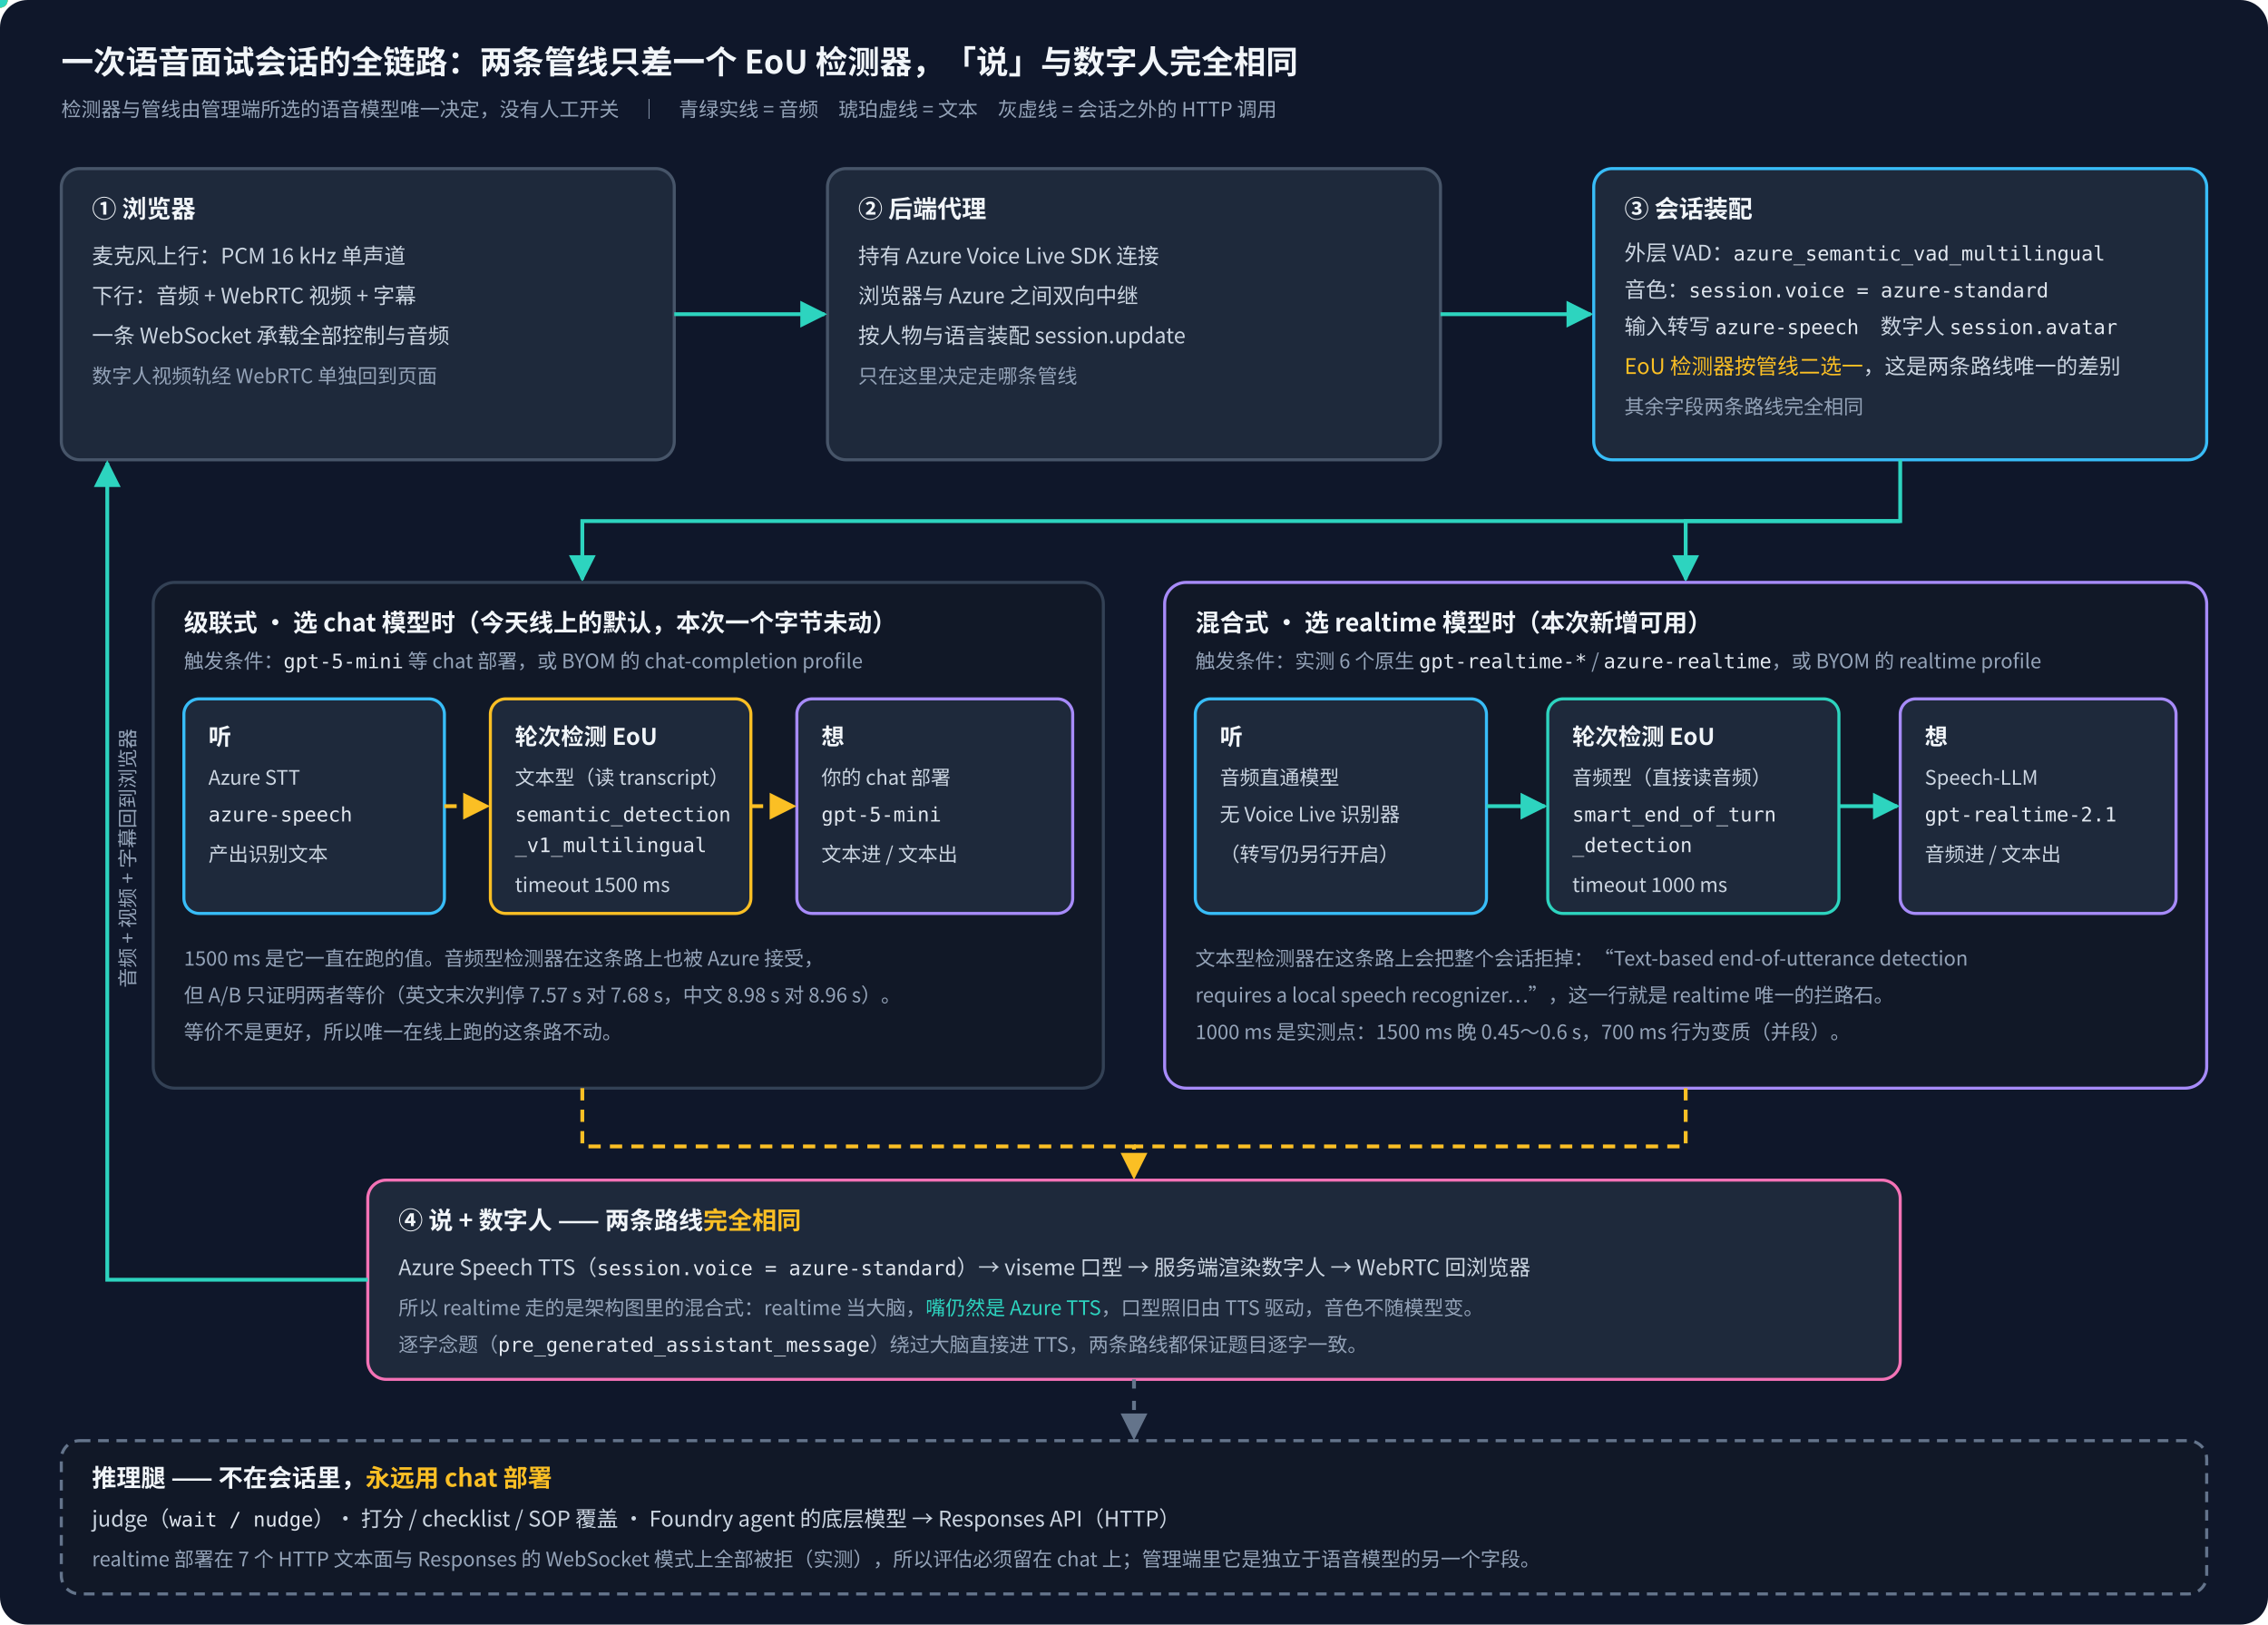
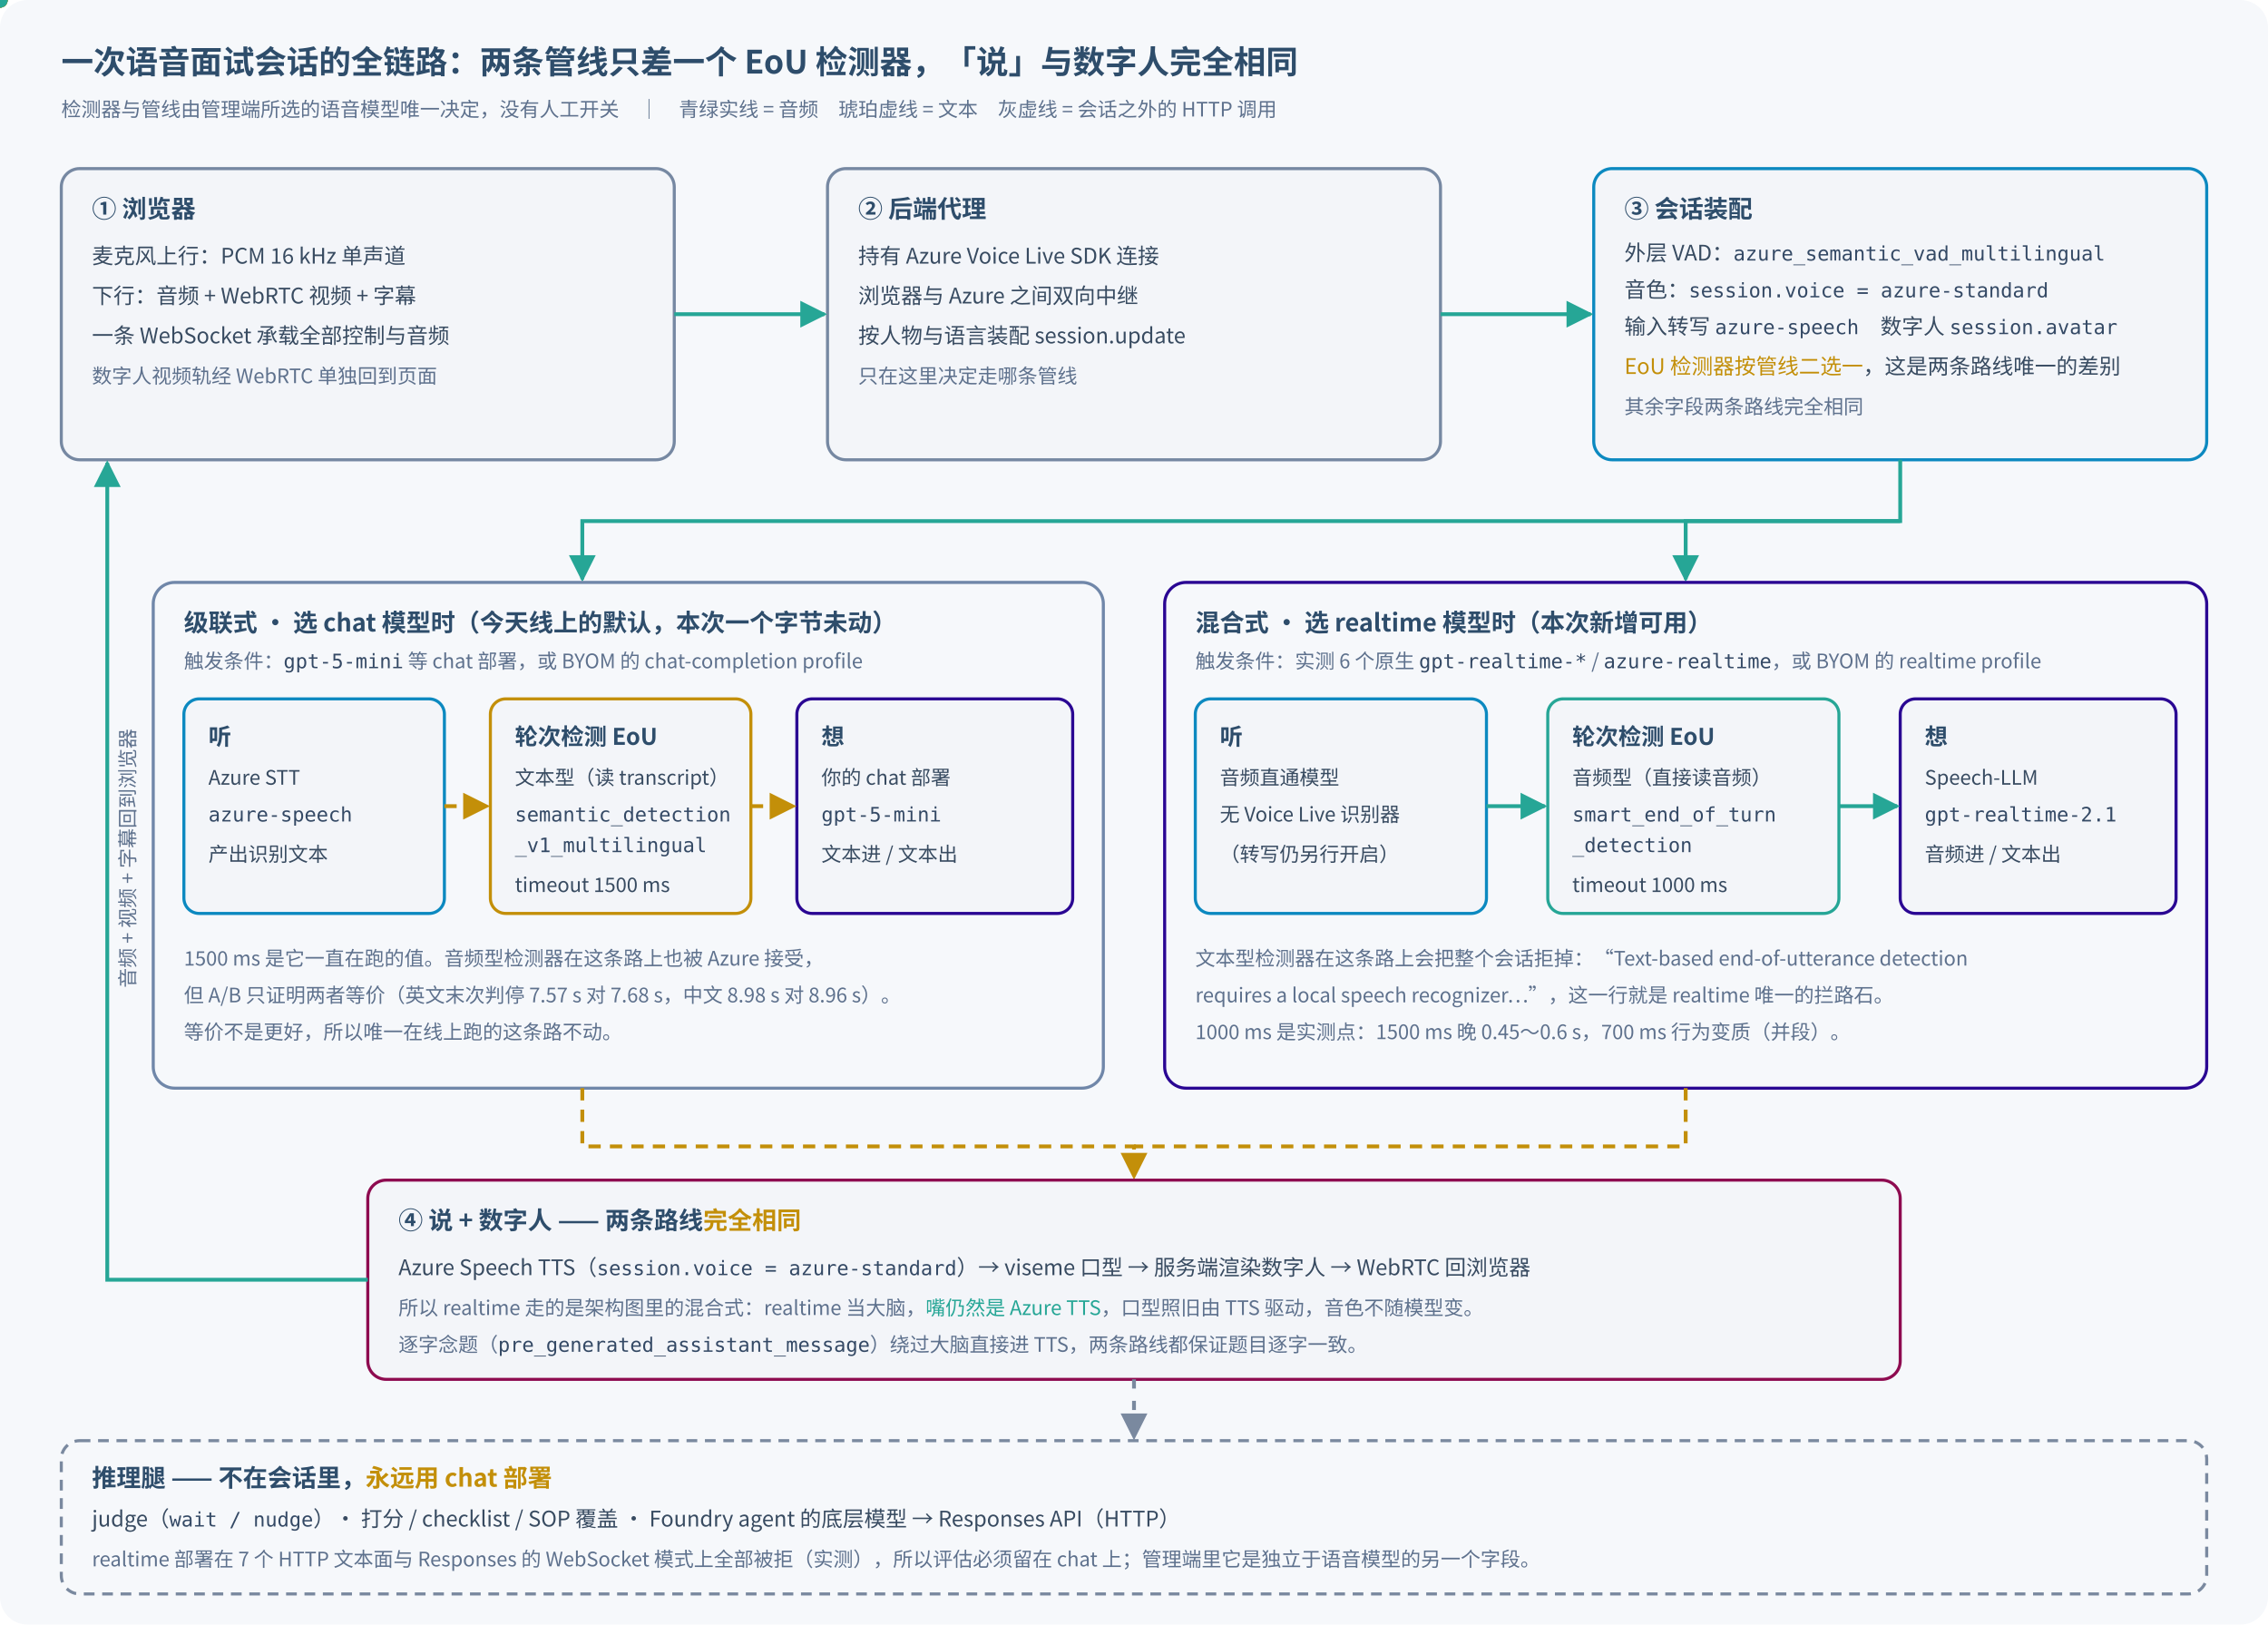
<svg xmlns="http://www.w3.org/2000/svg" width="1480" height="1060" viewBox="0 0 1480 1060" font-family="-apple-system, 'PingFang SC', 'Hiragino Sans GB', 'Noto Sans CJK SC', 'Helvetica Neue', Arial, sans-serif">
  <style>
-     .title { font-size: 21px; font-weight: 700; fill: #f1f5f9; }
-     .sub { font-size: 13px; fill: #94a3b8; }
-     .h { font-size: 16px; font-weight: 700; fill: #f1f5f9; }
-     .hs { font-size: 13px; fill: #94a3b8; }
-     .t { font-size: 14px; fill: #cbd5e1; }
-     .m { font-size: 13px; fill: #e2e8f0; font-family: 'SF Mono', Menlo, Consolas, monospace; }
-     .bt { font-size: 15px; font-weight: 700; fill: #f1f5f9; }
-     .bs { font-size: 13px; fill: #cbd5e1; }
-     .note { font-size: 13px; fill: #94a3b8; }
-     .warn { fill: #fbbf24; }
-     .ok { fill: #2dd4bf; }
-     .audio { stroke: #2dd4bf; stroke-width: 2.5; fill: none; }
-     .text { stroke: #fbbf24; stroke-width: 2.5; fill: none; stroke-dasharray: 8 6; animation: flow 1.2s linear infinite; }
-     .plan { stroke: #64748b; stroke-width: 2.5; fill: none; stroke-dasharray: 6 8; }
+     .title { font-size: 21px; font-weight: 700; fill: #2e4d6b; }
+     .sub { font-size: 13px; fill: #5e718d; }
+     .h { font-size: 16px; font-weight: 700; fill: #2e4d6b; }
+     .hs { font-size: 13px; fill: #5e718d; }
+     .t { font-size: 14px; fill: #384b61; }
+     .m { font-size: 13px; fill: #344965; font-family: 'SF Mono', Menlo, Consolas, monospace; }
+     .bt { font-size: 15px; font-weight: 700; fill: #2e4d6b; }
+     .bs { font-size: 13px; fill: #384b61; }
+     .note { font-size: 13px; fill: #5e718d; }
+     .warn { fill: #c38f09; }
+     .ok { fill: #26a696; }
+     .audio { stroke: #26a696; stroke-width: 2.5; fill: none; }
+     .text { stroke: #c38f09; stroke-width: 2.5; fill: none; stroke-dasharray: 8 6; animation: flow 1.2s linear infinite; }
+     .plan { stroke: #7a899f; stroke-width: 2.5; fill: none; stroke-dasharray: 6 8; }
    .think { animation: breathe 2.4s ease-in-out infinite; }
    @keyframes flow { to { stroke-dashoffset: -28; } }
    @keyframes breathe { 0%,100% { stroke-opacity: 0.5; } 50% { stroke-opacity: 1; } }
  </style>
  <defs>
    <marker id="aA" viewBox="0 0 10 10" refX="9" refY="5" markerWidth="7" markerHeight="7" orient="auto">
-       <path d="M0,0 L10,5 L0,10 z" fill="#2dd4bf" />
+       <path d="M0,0 L10,5 L0,10 z" fill="#26a696" />
    </marker>
    <marker id="aT" viewBox="0 0 10 10" refX="9" refY="5" markerWidth="7" markerHeight="7" orient="auto">
-       <path d="M0,0 L10,5 L0,10 z" fill="#fbbf24" />
+       <path d="M0,0 L10,5 L0,10 z" fill="#c38f09" />
    </marker>
    <marker id="aP" viewBox="0 0 10 10" refX="9" refY="5" markerWidth="7" markerHeight="7" orient="auto">
-       <path d="M0,0 L10,5 L0,10 z" fill="#64748b" />
+       <path d="M0,0 L10,5 L0,10 z" fill="#7a899f" />
    </marker>
  </defs>
-   <rect width="1480" height="1060" rx="18" fill="#0f172a" />
+   <rect width="1480" height="1060" rx="18" fill="#f6f8fb" />
  <text x="40" y="48" class="title">一次语音面试会话的全链路：两条管线只差一个 EoU 检测器，「说」与数字人完全相同</text>
  <text x="40" y="76" class="sub">检测器与管线由管理端所选的语音模型唯一决定，没有人工开关　｜　青绿实线 = 音频　琥珀虚线 = 文本　灰虚线 = 会话之外的 HTTP 调用</text>
-   <rect x="40" y="110" width="400" height="190" rx="12" fill="#1e293b" stroke="#475569" stroke-width="2" />
+   <rect x="40" y="110" width="400" height="190" rx="12" fill="#f3f5f9" stroke="#7688a2" stroke-width="2" />
  <text x="60" y="142" class="h">① 浏览器</text>
  <text x="60" y="172" class="t">麦克风上行：PCM 16 kHz 单声道</text>
  <text x="60" y="198" class="t">下行：音频 + WebRTC 视频 + 字幕</text>
  <text x="60" y="224" class="t">一条 WebSocket 承载全部控制与音频</text>
  <text x="60" y="250" class="hs">数字人视频轨经 WebRTC 单独回到页面</text>
-   <rect x="540" y="110" width="400" height="190" rx="12" fill="#1e293b" stroke="#475569" stroke-width="2" />
+   <rect x="540" y="110" width="400" height="190" rx="12" fill="#f3f5f9" stroke="#7688a2" stroke-width="2" />
  <text x="560" y="142" class="h">② 后端代理</text>
  <text x="560" y="172" class="t">持有 Azure Voice Live SDK 连接</text>
  <text x="560" y="198" class="t">浏览器与 Azure 之间双向中继</text>
  <text x="560" y="224" class="t">按人物与语言装配 session.update</text>
  <text x="560" y="250" class="hs">只在这里决定走哪条管线</text>
-   <rect x="1040" y="110" width="400" height="190" rx="12" fill="#1e293b" stroke="#38bdf8" stroke-width="2" />
+   <rect x="1040" y="110" width="400" height="190" rx="12" fill="#f3f5f9" stroke="#0c89c0" stroke-width="2" />
  <text x="1060" y="142" class="h">③ 会话装配</text>
  <text x="1060" y="170" class="t">外层 VAD：<tspan class="m">azure_semantic_vad_multilingual</tspan>
  </text>
  <text x="1060" y="194" class="t">音色：<tspan class="m">session.voice = azure-standard</tspan>
  </text>
  <text x="1060" y="218" class="t">输入转写 <tspan class="m">azure-speech</tspan>　数字人 <tspan class="m">session.avatar</tspan>
  </text>
  <text x="1060" y="244" class="t">
    <tspan class="warn">EoU 检测器按管线二选一</tspan>，这是两条路线唯一的差别</text>
  <text x="1060" y="270" class="hs">其余字段两条路线完全相同</text>
  <line x1="440" y1="205" x2="538" y2="205" class="audio" marker-end="url(#aA)" />
  <line x1="940" y1="205" x2="1038" y2="205" class="audio" marker-end="url(#aA)" />
-   <circle r="5" fill="#2dd4bf">
+   <circle r="5" fill="#26a696">
    <animateMotion dur="2s" repeatCount="indefinite" path="M440,205 L1040,205" />
  </circle>
  <path d="M1240,300 L1240,340 L380,340 L380,378" class="audio" marker-end="url(#aA)" />
  <path d="M1240,340 L1100,340 L1100,378" class="audio" marker-end="url(#aA)" />
-   <circle r="5" fill="#2dd4bf">
+   <circle r="5" fill="#26a696">
    <animateMotion dur="2.2s" repeatCount="indefinite" path="M1240,300 L1240,340 L380,340 L380,380" />
  </circle>
-   <circle r="5" fill="#2dd4bf">
+   <circle r="5" fill="#26a696">
    <animateMotion dur="1.4s" begin="0.6s" repeatCount="indefinite" path="M1240,300 L1240,340 L1100,340 L1100,380" />
  </circle>
-   <rect x="100" y="380" width="620" height="330" rx="14" fill="#111827" stroke="#334155" stroke-width="2" />
+   <rect x="100" y="380" width="620" height="330" rx="14" fill="#f6f8fb" stroke="#7087a9" stroke-width="2" />
  <text x="120" y="412" class="h">级联式 · 选 chat 模型时（今天线上的默认，本次一个字节未动）</text>
  <text x="120" y="436" class="hs">触发条件：<tspan class="m">gpt-5-mini</tspan> 等 chat 部署，或 BYOM 的 chat-completion profile</text>
-   <rect x="120" y="456" width="170" height="140" rx="10" fill="#1e293b" stroke="#38bdf8" stroke-width="2" />
+   <rect x="120" y="456" width="170" height="140" rx="10" fill="#f3f5f9" stroke="#0c89c0" stroke-width="2" />
  <text x="136" y="486" class="bt">听</text>
  <text x="136" y="512" class="bs">Azure STT</text>
  <text x="136" y="536" class="bs">
    <tspan class="m">azure-speech</tspan>
  </text>
  <text x="136" y="562" class="bs">产出识别文本</text>
-   <rect x="320" y="456" width="170" height="140" rx="10" fill="#1e293b" stroke="#fbbf24" stroke-width="2" />
+   <rect x="320" y="456" width="170" height="140" rx="10" fill="#f3f5f9" stroke="#c38f09" stroke-width="2" />
  <text x="336" y="486" class="bt">轮次检测 EoU</text>
  <text x="336" y="512" class="bs">文本型（读 transcript）</text>
  <text x="336" y="536" class="bs">
    <tspan class="m">semantic_detection</tspan>
  </text>
  <text x="336" y="556" class="bs">
    <tspan class="m">_v1_multilingual</tspan>
  </text>
  <text x="336" y="582" class="bs">timeout 1500 ms</text>
-   <rect x="520" y="456" width="180" height="140" rx="10" fill="#1e293b" stroke="#a78bfa" stroke-width="2" class="think" />
+   <rect x="520" y="456" width="180" height="140" rx="10" fill="#f3f5f9" stroke="#2a0693" stroke-width="2" class="think" />
  <text x="536" y="486" class="bt">想</text>
  <text x="536" y="512" class="bs">你的 chat 部署</text>
  <text x="536" y="536" class="bs">
    <tspan class="m">gpt-5-mini</tspan>
  </text>
  <text x="536" y="562" class="bs">文本进 / 文本出</text>
  <line x1="290" y1="526" x2="318" y2="526" class="text" marker-end="url(#aT)" />
  <line x1="490" y1="526" x2="518" y2="526" class="text" marker-end="url(#aT)" />
  <text x="120" y="630" class="note">1500 ms 是它一直在跑的值。音频型检测器在这条路上也被 Azure 接受，</text>
  <text x="120" y="654" class="note">但 A/B 只证明两者等价（英文末次判停 7.57 s 对 7.68 s，中文 8.98 s 对 8.96 s）。</text>
  <text x="120" y="678" class="note">等价不是更好，所以唯一在线上跑的这条路不动。</text>
-   <rect x="760" y="380" width="680" height="330" rx="14" fill="#111827" stroke="#a78bfa" stroke-width="2" />
+   <rect x="760" y="380" width="680" height="330" rx="14" fill="#f6f8fb" stroke="#2a0693" stroke-width="2" />
  <text x="780" y="412" class="h">混合式 · 选 realtime 模型时（本次新增可用）</text>
  <text x="780" y="436" class="hs">触发条件：实测 6 个原生 <tspan class="m">gpt-realtime-*</tspan> / <tspan class="m">azure-realtime</tspan>，或 BYOM 的 realtime profile</text>
-   <rect x="780" y="456" width="190" height="140" rx="10" fill="#1e293b" stroke="#38bdf8" stroke-width="2" />
+   <rect x="780" y="456" width="190" height="140" rx="10" fill="#f3f5f9" stroke="#0c89c0" stroke-width="2" />
  <text x="796" y="486" class="bt">听</text>
  <text x="796" y="512" class="bs">音频直通模型</text>
  <text x="796" y="536" class="bs">无 Voice Live 识别器</text>
  <text x="796" y="562" class="bs">（转写仍另行开启）</text>
-   <rect x="1010" y="456" width="190" height="140" rx="10" fill="#1e293b" stroke="#2dd4bf" stroke-width="2" />
+   <rect x="1010" y="456" width="190" height="140" rx="10" fill="#f3f5f9" stroke="#26a696" stroke-width="2" />
  <text x="1026" y="486" class="bt">轮次检测 EoU</text>
  <text x="1026" y="512" class="bs">音频型（直接读音频）</text>
  <text x="1026" y="536" class="bs">
    <tspan class="m">smart_end_of_turn</tspan>
  </text>
  <text x="1026" y="556" class="bs">
    <tspan class="m">_detection</tspan>
  </text>
  <text x="1026" y="582" class="bs">timeout 1000 ms</text>
-   <rect x="1240" y="456" width="180" height="140" rx="10" fill="#1e293b" stroke="#a78bfa" stroke-width="2" class="think" />
+   <rect x="1240" y="456" width="180" height="140" rx="10" fill="#f3f5f9" stroke="#2a0693" stroke-width="2" class="think" />
  <text x="1256" y="486" class="bt">想</text>
  <text x="1256" y="512" class="bs">Speech-LLM</text>
  <text x="1256" y="536" class="bs">
    <tspan class="m">gpt-realtime-2.1</tspan>
  </text>
  <text x="1256" y="562" class="bs">音频进 / 文本出</text>
  <line x1="970" y1="526" x2="1008" y2="526" class="audio" marker-end="url(#aA)" />
  <line x1="1200" y1="526" x2="1238" y2="526" class="audio" marker-end="url(#aA)" />
  <text x="780" y="630" class="note">文本型检测器在这条路上会把整个会话拒掉：“Text-based end-of-utterance detection</text>
  <text x="780" y="654" class="note">requires a local speech recognizer…”，这一行就是 realtime 唯一的拦路石。</text>
  <text x="780" y="678" class="note">1000 ms 是实测点：1500 ms 晚 0.45～0.6 s，700 ms 行为变质（并段）。</text>
  <path d="M380,710 L380,748 L740,748 L740,768" class="text" marker-end="url(#aT)" />
  <path d="M1100,710 L1100,748 L740,748" class="text" />
-   <circle r="5" fill="#fbbf24">
+   <circle r="5" fill="#c38f09">
    <animateMotion dur="1.6s" repeatCount="indefinite" path="M380,710 L380,748 L740,748 L740,770" />
  </circle>
-   <circle r="5" fill="#fbbf24">
+   <circle r="5" fill="#c38f09">
    <animateMotion dur="1.6s" begin="0.8s" repeatCount="indefinite" path="M1100,710 L1100,748 L740,748 L740,770" />
  </circle>
-   <rect x="240" y="770" width="1000" height="130" rx="12" fill="#1e293b" stroke="#f472b6" stroke-width="2" />
+   <rect x="240" y="770" width="1000" height="130" rx="12" fill="#f3f5f9" stroke="#8e0b50" stroke-width="2" />
  <text x="260" y="802" class="h">④ 说 + 数字人 —— 两条路线<tspan class="warn">完全相同</tspan>
  </text>
  <text x="260" y="832" class="t">Azure Speech TTS（<tspan class="m">session.voice = azure-standard</tspan>）→ viseme 口型 → 服务端渲染数字人 → WebRTC 回浏览器</text>
  <text x="260" y="858" class="note">所以 realtime 走的是架构图里的混合式：realtime 当大脑，<tspan class="ok">嘴仍然是 Azure TTS</tspan>，口型照旧由 TTS 驱动，音色不随模型变。</text>
  <text x="260" y="882" class="note">逐字念题（<tspan class="m">pre_generated_assistant_message</tspan>）绕过大脑直接进 TTS，两条路线都保证题目逐字一致。</text>
  <path d="M240,835 L70,835 L70,302" class="audio" marker-end="url(#aA)" />
-   <circle r="5" fill="#2dd4bf">
+   <circle r="5" fill="#26a696">
    <animateMotion dur="2.2s" repeatCount="indefinite" path="M240,835 L70,835 L70,300" />
  </circle>
  <text x="88" y="560" class="hs" text-anchor="middle" transform="rotate(-90 88 560)">音频 + 视频 + 字幕回到浏览器</text>
  <line x1="740" y1="900" x2="740" y2="938" class="plan" marker-end="url(#aP)" />
-   <rect x="40" y="940" width="1400" height="100" rx="12" fill="#111827" stroke="#64748b" stroke-width="2" stroke-dasharray="7 5" />
+   <rect x="40" y="940" width="1400" height="100" rx="12" fill="#f6f8fb" stroke="#7a899f" stroke-width="2" stroke-dasharray="7 5" />
  <text x="60" y="970" class="h">推理腿 —— 不在会话里，<tspan class="warn">永远用 chat 部署</tspan>
  </text>
  <text x="60" y="996" class="t">judge（<tspan class="m">wait / nudge</tspan>）· 打分 / checklist / SOP 覆盖 · Foundry agent 的底层模型 → Responses API（HTTP）</text>
  <text x="60" y="1022" class="note">realtime 部署在 7 个 HTTP 文本面与 Responses 的 WebSocket 模式上全部被拒（实测），所以评估必须留在 chat 上；管理端里它是独立于语音模型的另一个字段。</text>
</svg>
